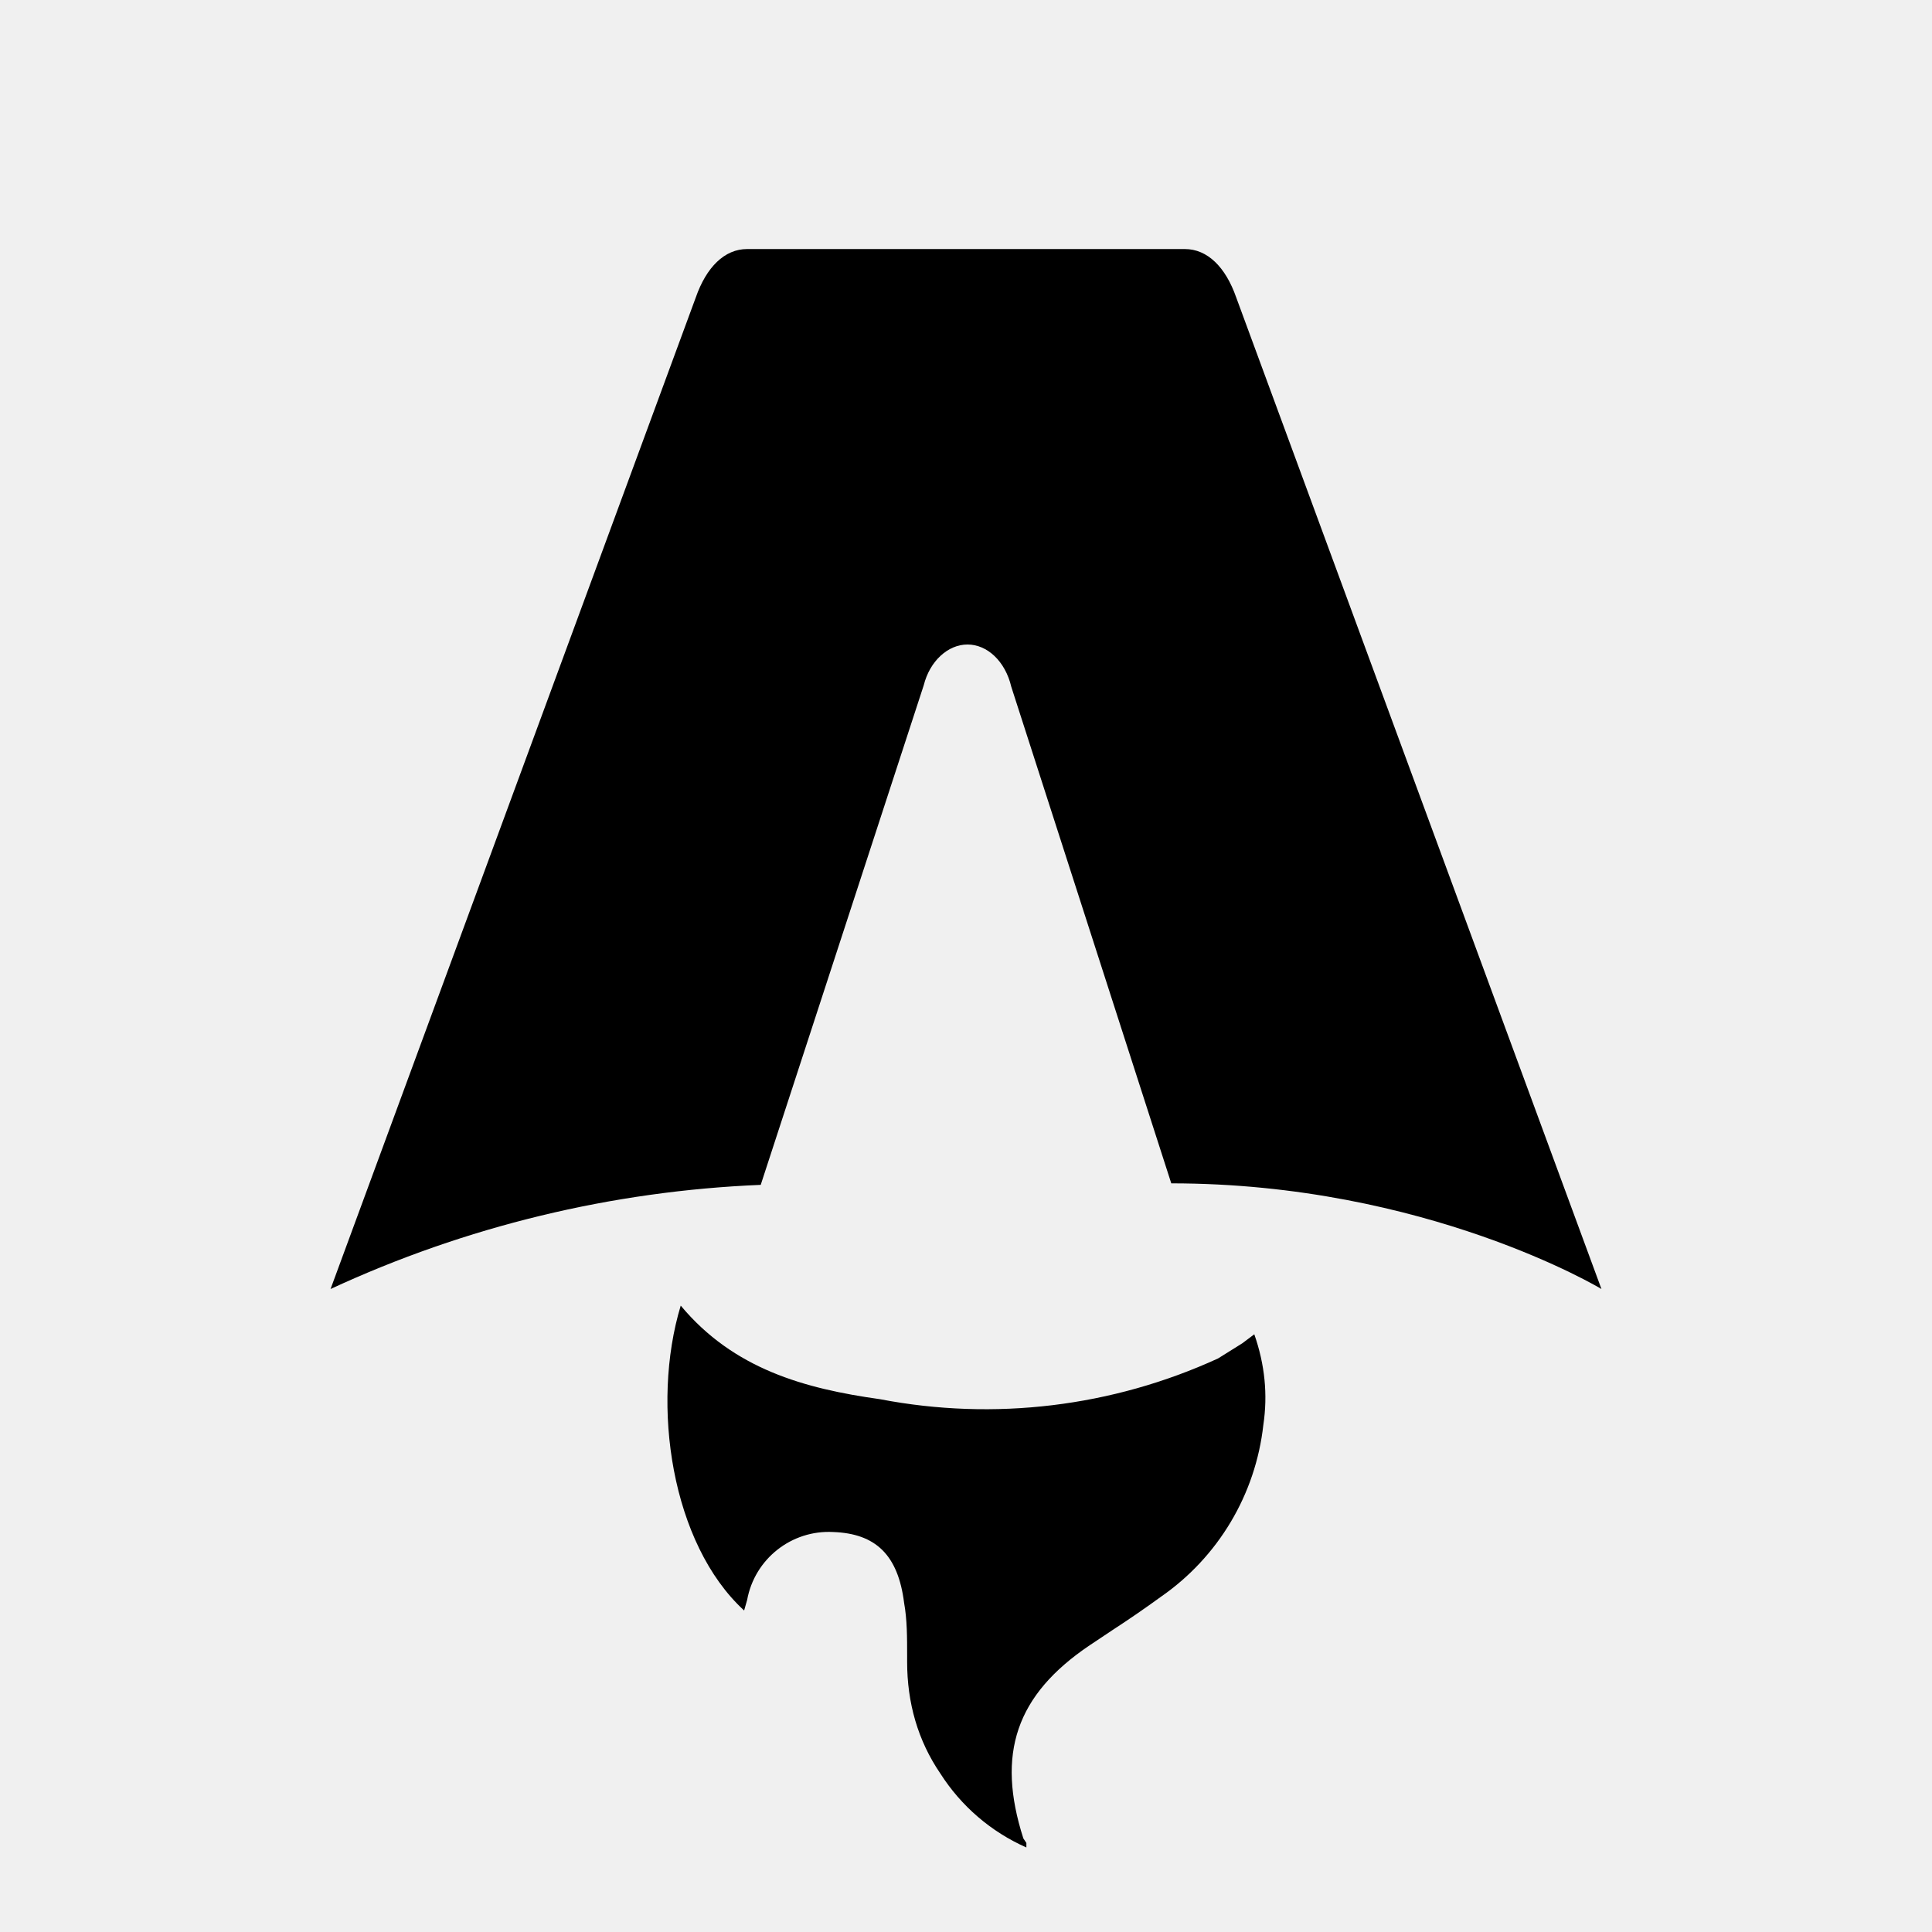
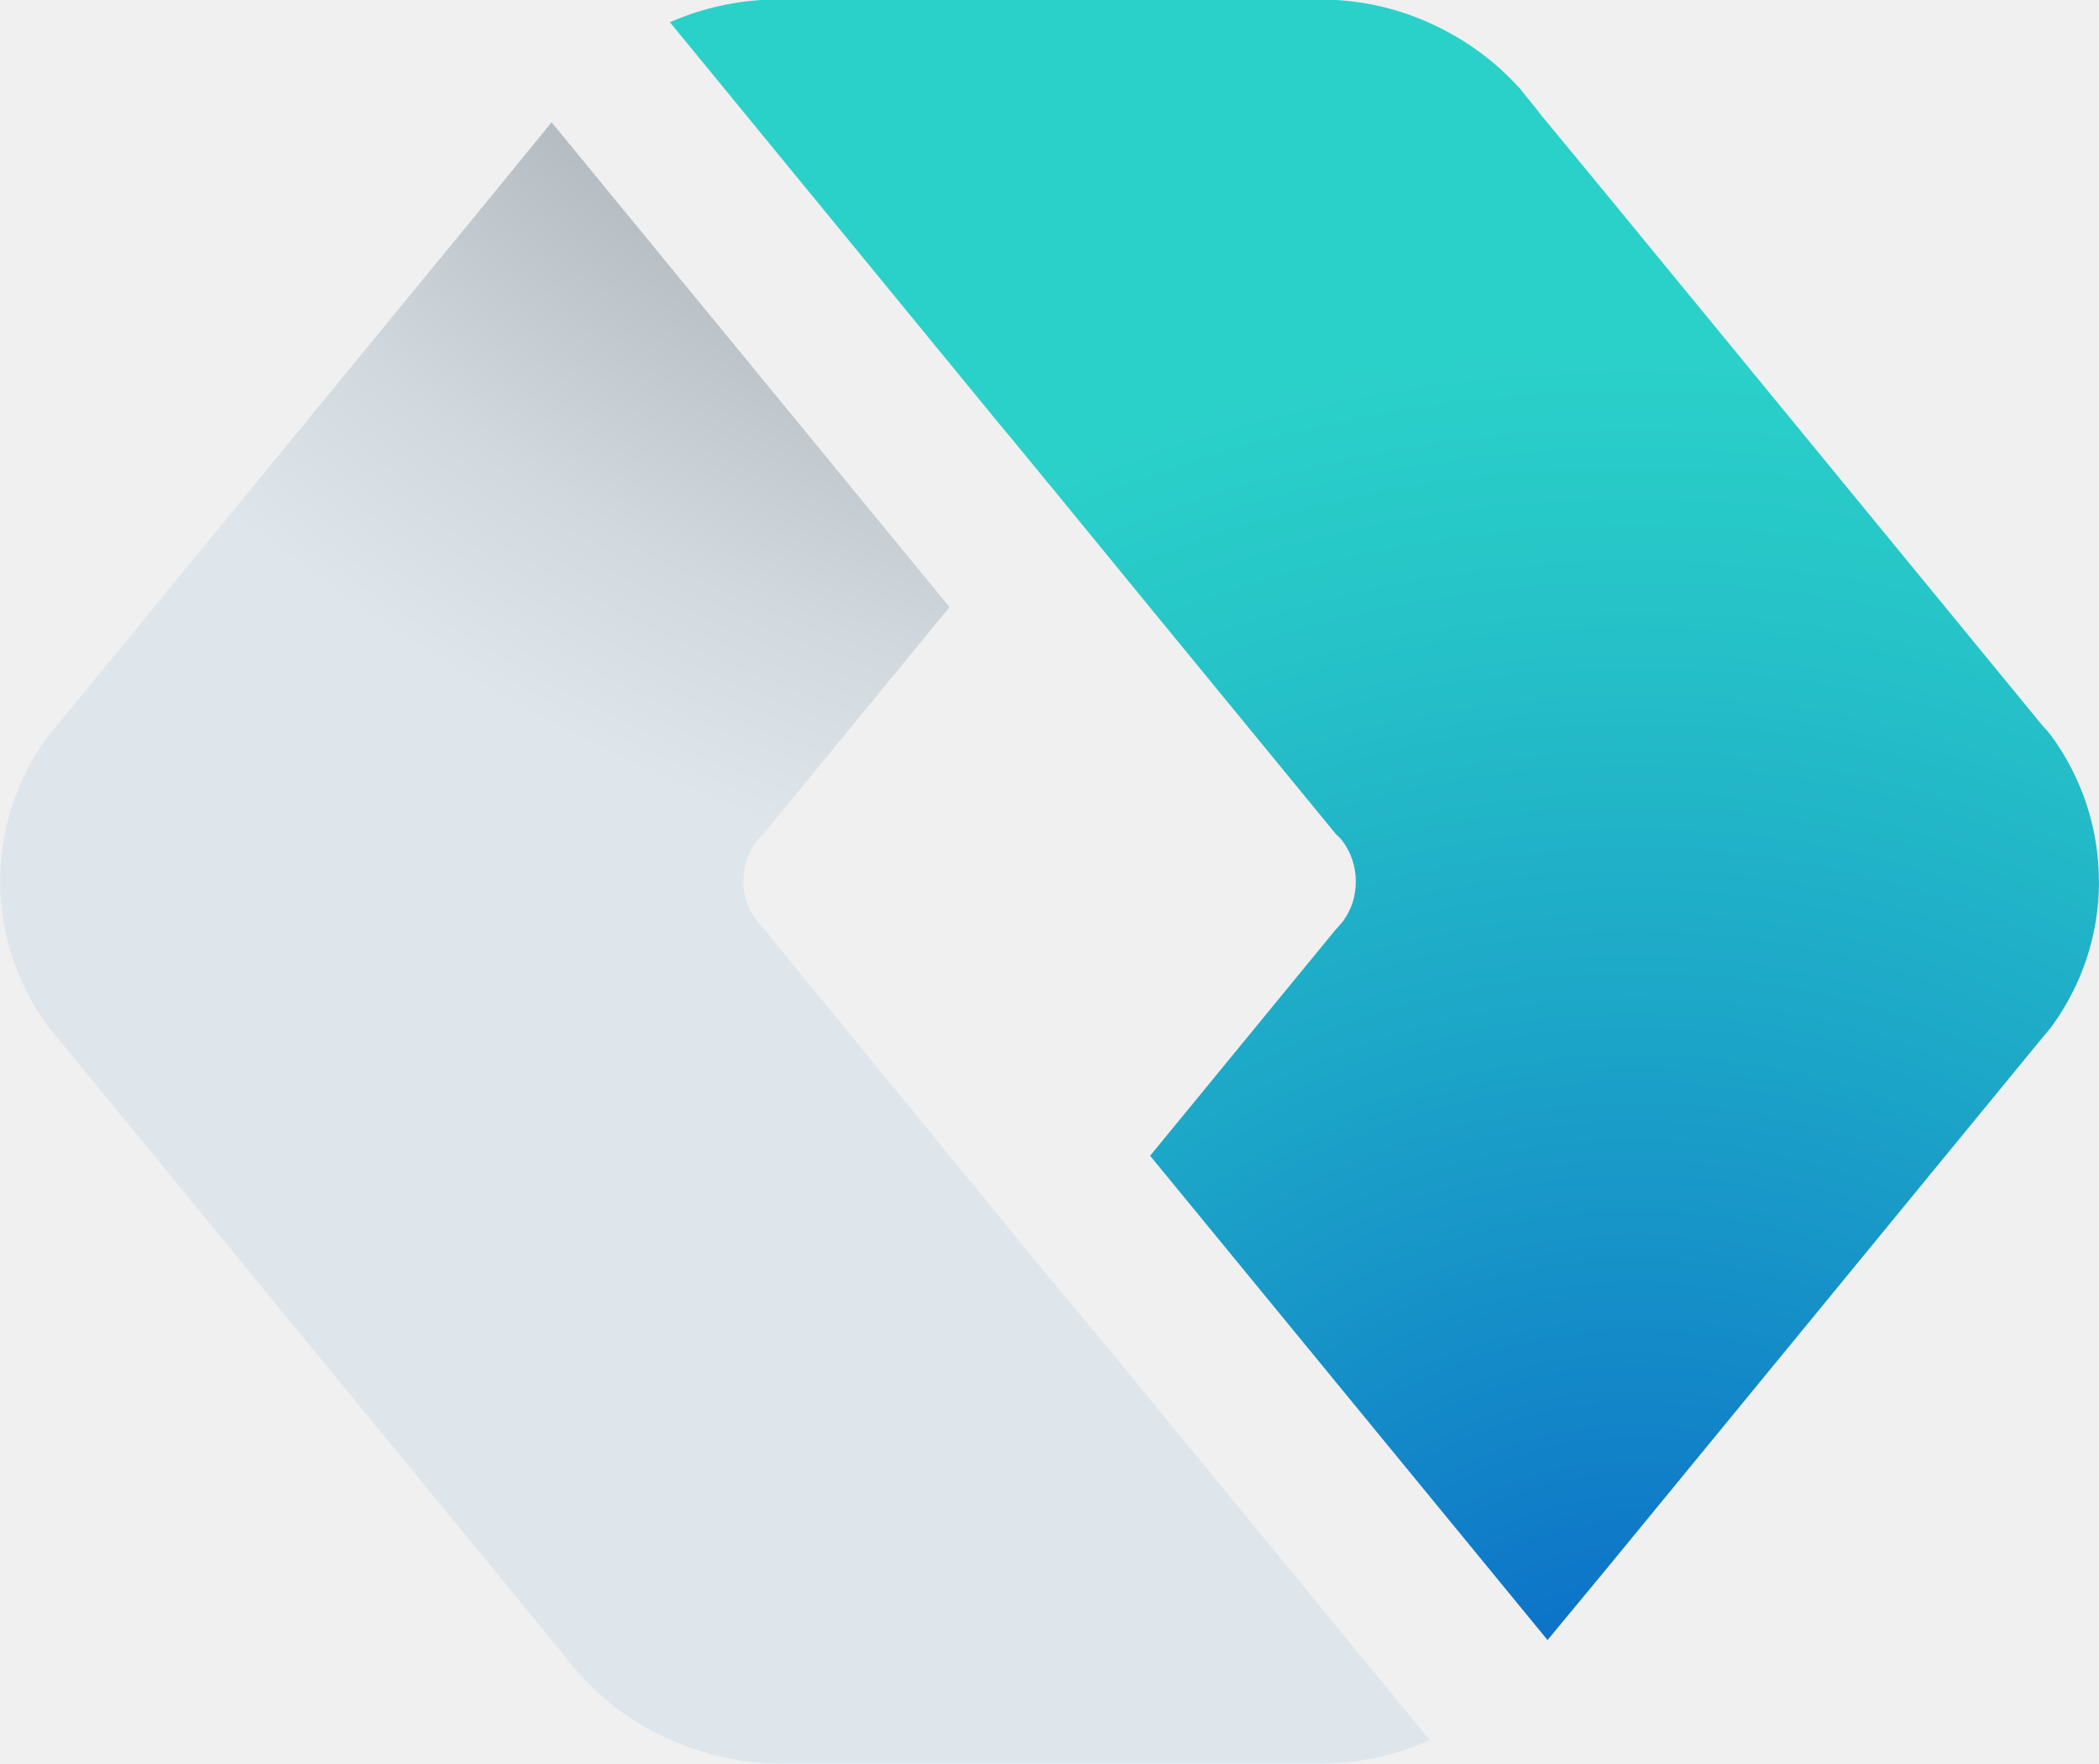
- <svg xmlns="http://www.w3.org/2000/svg" fill="none" viewBox="0 0 128 128">
-   <path d="M50.4 78.5a75.1 75.1 0 0 0-28.5 6.9l24.2-65.7c.7-2 1.9-3.2 3.4-3.2h29c1.5 0 2.7 1.2 3.4 3.2l24.2 65.7s-11.6-7-28.5-7L67 45.5c-.4-1.7-1.6-2.8-2.9-2.8-1.3 0-2.5 1.1-2.9 2.7L50.4 78.5Zm-1.1 28.2Zm-4.2-20.2c-2 6.6-.6 15.8 4.2 20.2a17.5 17.5 0 0 1 .2-.7 5.5 5.5 0 0 1 5.7-4.5c2.8.1 4.3 1.5 4.7 4.7.2 1.1.2 2.3.2 3.5v.4c0 2.7.7 5.2 2.2 7.4a13 13 0 0 0 5.7 4.9v-.3l-.2-.3c-1.8-5.6-.5-9.5 4.4-12.8l1.5-1a73 73 0 0 0 3.2-2.2 16 16 0 0 0 6.8-11.4c.3-2 .1-4-.6-6l-.8.6-1.6 1a37 37 0 0 1-22.4 2.7c-5-.7-9.7-2-13.2-6.2Z" />
-   <style>
-         path { fill: #000; }
-         @media (prefers-color-scheme: dark) {
-             path { fill: #FFF; }
-         }
+ <svg xmlns="http://www.w3.org/2000/svg" id="Capa_2" viewBox="0 0 156.55 131.53">
+   <defs>
+     <style>
+       .cls-1 {
+         fill: url(#Degradado_sin_nombre_135);
+       }
+ 
+       .cls-2 {
+         fill: url(#Degradado_sin_nombre_136);
+       }
    </style>
+     <radialGradient id="Degradado_sin_nombre_136" data-name="Degradado sin nombre 136" cx="121.9" cy="135.03" fx="121.9" fy="135.03" r="109.48" gradientUnits="userSpaceOnUse">
+       <stop offset="0" stop-color="#0862c8" />
+       <stop offset=".08" stop-color="#0b6dc8" />
+       <stop offset=".51" stop-color="#1ba2c8" />
+       <stop offset=".83" stop-color="#26c4c8" />
+       <stop offset="1" stop-color="#2ad1c9" />
+     </radialGradient>
+     <radialGradient id="Degradado_sin_nombre_135" data-name="Degradado sin nombre 135" cx="106.75" cy="-70.81" fx="106.75" fy="-70.81" r="141.41" gradientUnits="userSpaceOnUse">
+       <stop offset="0" stop-color="#10181e" />
+       <stop offset=".12" stop-color="#2f373d" />
+       <stop offset=".44" stop-color="#798187" />
+       <stop offset=".7" stop-color="#afb7bd" />
+       <stop offset=".89" stop-color="#d1d9df" />
+       <stop offset="1" stop-color="#dee6ec" />
+     </radialGradient>
+   </defs>
+   <g id="Capa_1-2" data-name="Capa_1">
+     <g>
+       <path class="cls-2" d="M156.55,65.73c0,4.12-1.35,7.86-3.59,10.91l-.58.69-17.46,21.28-14.84,18.08-4.66,5.63-29.64-36.12,13.88-16.92c.08-.04.11-.12.15-.15l.42-.5s.04-.04.04-.08c.54-.77.85-1.73.85-2.81,0-1.16-.39-2.24-1.04-3.08-.15-.15-.27-.31-.42-.42l-13.88-16.92-7.48-9.14-.04-.04-2.66-3.24-1-1.2L50,1.7l-.04-.04c2.12-.93,4.4-1.5,6.82-1.66h42.9c2.43.15,4.74.73,6.82,1.66,2.54,1.12,4.78,2.7,6.63,4.7.08.08.11.12.19.19l1.39,1.73s.08.08.08.12l5.28,6.4,14.84,18.08,17.46,21.28c.19.19.39.42.58.66,2.24,3.05,3.59,6.82,3.59,10.91Z" />
+       <path class="cls-1" d="M106.63,129.79c-2.47,1.12-5.24,1.73-8.14,1.73h-40.32c-2.89,0-5.63-.62-8.09-1.73-2.62-1.12-4.94-2.81-6.83-4.9-.42-.46-.85-.96-1.23-1.5l-5.51-6.71-14.84-18.08-17.46-21.28c-.19-.23-.38-.46-.58-.69-2.24-3.05-3.62-6.78-3.62-10.91s1.39-7.86,3.62-10.91c.19-.23.39-.46.58-.66l17.46-21.28,14.84-18.08,4.63-5.67,29.68,36.16-13.88,16.92c-.15.12-.27.27-.42.42-.66.85-1.08,1.93-1.08,3.08,0,1.08.35,2.04.89,2.81,0,.04.04.04.04.08l.42.5s.08.12.15.15l13.88,16.96,7.48,9.14.04.04,2.66,3.2,1,1.19,24.59,29.95.04.04Z" />
+     </g>
+   </g>
</svg>
